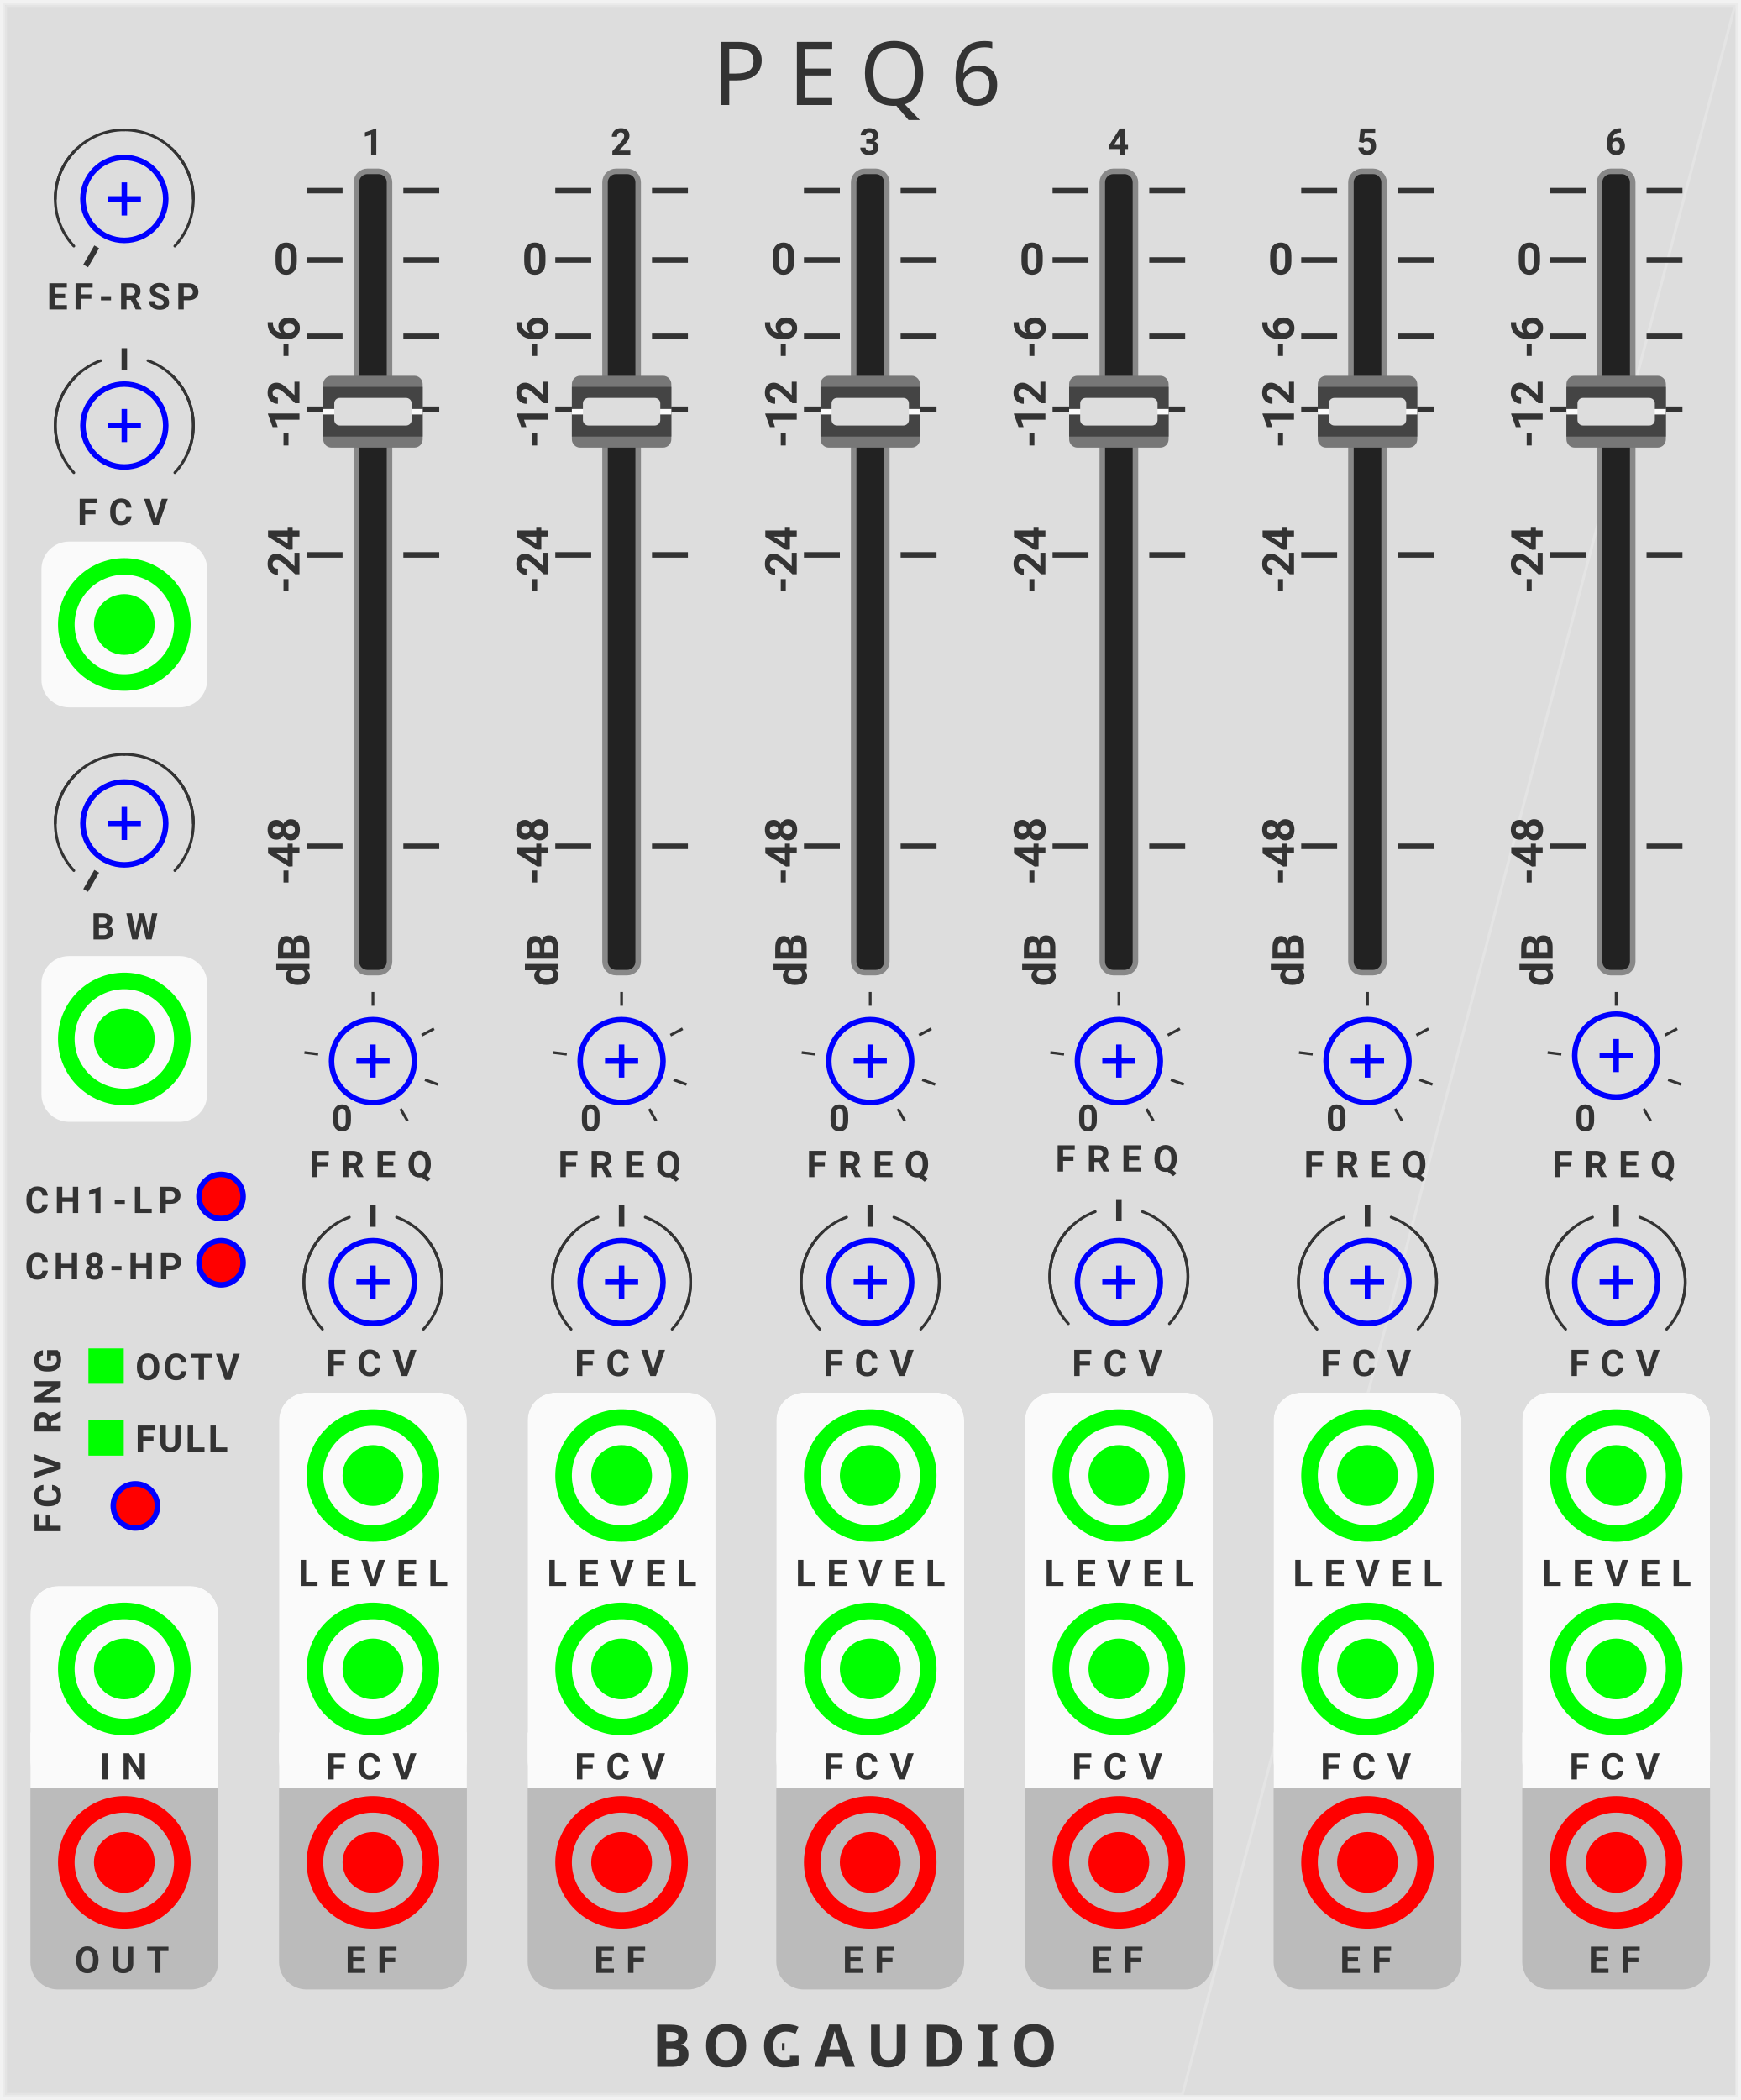
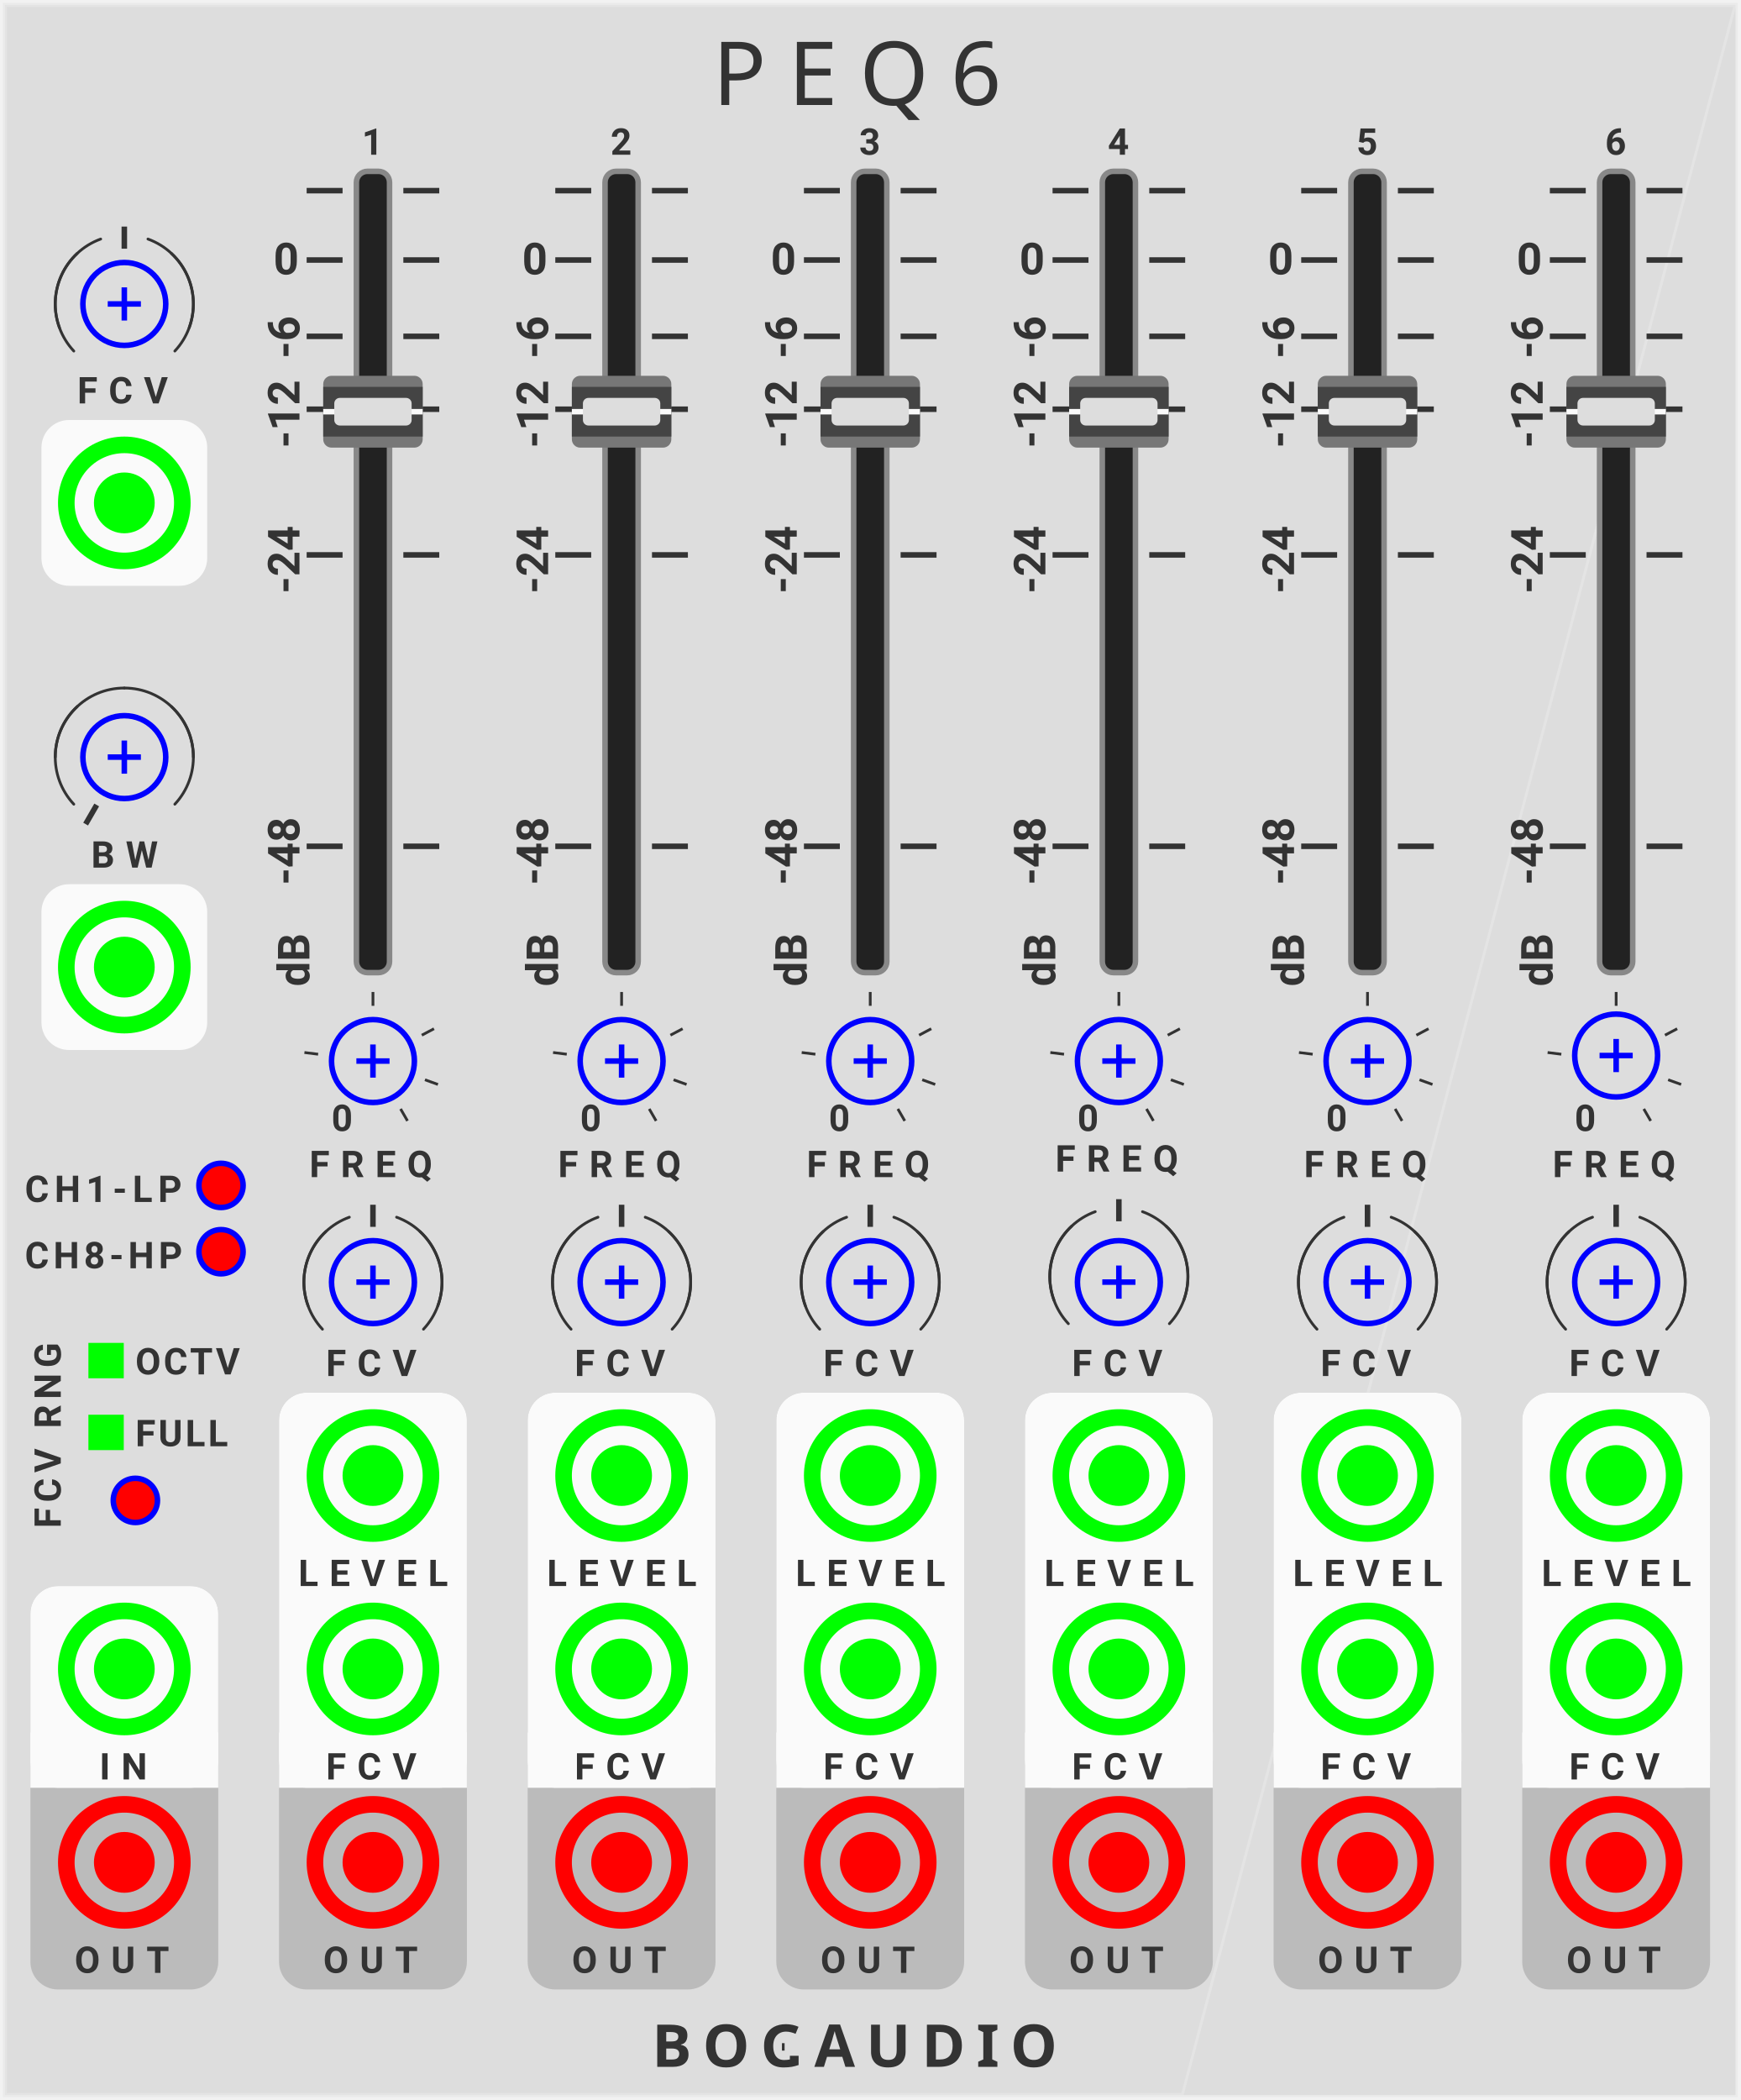
<svg xmlns="http://www.w3.org/2000/svg" xmlns:xlink="http://www.w3.org/1999/xlink" version="1.1" width="315" height="380" viewBox="0 0 315 380">
  <style>
    text {
      fill: #333;
      font-family: 'Roboto', sans-serif;
      font-weight: bold;
    }
    text.title {
      font-family: 'Comfortaa', sans-serif;
      font-weight: normal;
    }
    text.brand {
      font-family: 'Audiowide', sans-serif;
      font-weight: bold;
    }
  </style>
  <defs>
    <symbol id="slider" viewBox="0 0 18px 151x">
      <rect width="18" height="151" fill="none" />
      <rect width="6" height="145" x="6" y="3" rx="2" stroke-width="1" stroke="#888" fill="#222" />
      <g transform="translate(0 40)">
        <rect width="18" height="13" rx="1.5" fill="#777" />
        <rect width="18" height="9" x="0" y="2" fill="#444" />
        <polyline points="0,6.5 18,6.5" stroke="#fafafa" stroke-width="1" fill="none" />
        <rect width="14" height="5" x="2" y="4" rx="1.0" fill="#ddd" transform="translate(0 0)" />
      </g>
    </symbol>
    <symbol id="sliderguide-db" viewBox="0 0 20px 151px">
      <g transform="translate(0 6.5)">
        <polyline points="0,0 6.5,0" stroke="#333" fill="none" transform="translate(10.5 0)" />
        <polyline points="0,0 6.5,0" stroke="#333" fill="none" transform="translate(28 0)" />
      </g>
      <g transform="translate(0 19.05)">
        <polyline points="0,0 6.5,0" stroke="#333" fill="none" transform="translate(10.5 0)" />
        <polyline points="0,0 6.5,0" stroke="#333" fill="none" transform="translate(28 0)" />
        <text font-size="6.0pt" transform="translate(7 0) rotate(0) translate(-2.5 2.6)">0</text>
      </g>
      <g transform="translate(0 32.86)">
        <polyline points="0,0 6.5,0" stroke="#333" fill="none" transform="translate(10.5 0)" />
        <polyline points="0,0 6.5,0" stroke="#333" fill="none" transform="translate(28 0)" />
        <text font-size="6.0pt" transform="translate(7 0) rotate(-90) translate(-4 2.2)">-6</text>
      </g>
      <g transform="translate(0 46.05)">
        <polyline points="0,0 6.5,0" stroke="#333" fill="none" transform="translate(10.5 0)" />
        <polyline points="0,0 6.5,0" stroke="#333" fill="none" transform="translate(28 0)" />
        <text font-size="6.0pt" transform="translate(7 0) rotate(-90) translate(-7 2.2)">-12</text>
      </g>
      <g transform="translate(0 72.41)">
        <polyline points="0,0 6.5,0" stroke="#333" fill="none" transform="translate(10.5 0)" />
        <polyline points="0,0 6.5,0" stroke="#333" fill="none" transform="translate(28 0)" />
        <text font-size="6.0pt" transform="translate(7 0) rotate(-90) translate(-7 2.2)">-24</text>
      </g>
      <g transform="translate(0 125.14)">
        <polyline points="0,0 6.5,0" stroke="#333" fill="none" transform="translate(10.5 0)" />
        <polyline points="0,0 6.5,0" stroke="#333" fill="none" transform="translate(28 0)" />
        <text font-size="6.0pt" transform="translate(7 0) rotate(-90) translate(-7 2.2)">-48</text>
      </g>
      <g transform="translate(0 151.5)">
        <text font-size="6.0pt" transform="translate(7 -10) rotate(-90) translate(-9 4)">dB</text>
      </g>
    </symbol>
    <symbol id="knob-smallest" viewBox="0 0 16px 16px">
      <g transform="translate(8 8)">
        <polyline points="-3,0 3,0" stroke-width="1" stroke="#00f" />
        <polyline points="0,-3 0,3" stroke-width="1" stroke="#00f" />
        <circle r="7.5" stroke-width="1" stroke="#00f" fill="none" />
      </g>
    </symbol>
    <symbol id="knobguide-centertick" viewBox="0 0 40px 40px">
      <g transform="translate(20 20)">
        <g transform="rotate(-90) translate(10 0)">
          <polyline points="0,0 4,0" stroke-width="1" stroke="#333" />
        </g>
        <path d="M 0 -12.5 A 12.5 12.5 0 0 1 12.5 0" stroke="#333" stroke-width="0.5" stroke-linecap="round" fill="none" transform="rotate(20)" />
        <path d="M 0 -12.5 A 12.5 12.5 0 0 1 12.5 0" stroke="#333" stroke-width="0.5" stroke-linecap="round" fill="none" transform="rotate(43)" />
        <path d="M 0 -12.5 A 12.5 12.5 0 0 0 -12.5 0" stroke="#333" stroke-width="0.5" stroke-linecap="round" fill="none" transform="rotate(-20)" />
        <path d="M 0 -12.5 A 12.5 12.5 0 0 0 -12.5 0" stroke="#333" stroke-width="0.5" stroke-linecap="round" fill="none" transform="rotate(-43)" />
      </g>
    </symbol>
    <symbol id="knobguide-mintick" viewBox="0 0 40px 40px">
      <g transform="translate(20 20)">
        <g transform="rotate(-240) translate(10 0)">
          <polyline points="0,0 4,0" stroke-width="1" stroke="#333" />
        </g>
        <path d="M 0 -12.5 A 12.5 12.5 0 0 1 12.5 0" stroke="#333" stroke-width="0.5" stroke-linecap="round" fill="none" transform="rotate(0)" />
        <path d="M 0 -12.5 A 12.5 12.5 0 0 1 12.5 0" stroke="#333" stroke-width="0.5" stroke-linecap="round" fill="none" transform="rotate(43)" />
        <path d="M 0 -12.5 A 12.5 12.5 0 0 0 -12.5 0" stroke="#333" stroke-width="0.5" stroke-linecap="round" fill="none" transform="rotate(0)" />
        <path d="M 0 -12.5 A 12.5 12.5 0 0 0 -12.5 0" stroke="#333" stroke-width="0.5" stroke-linecap="round" fill="none" transform="rotate(-43)" />
      </g>
    </symbol>
    <symbol id="knobguide-frequency16" viewBox="0 0 40px 40px">
      <g transform="translate(20 20)">
        <polyline points="0,0 2.5,0" stroke-width="0.5" stroke="#333" transform="rotate(60) translate(10 0)" />
        <polyline points="0,0 2.5,0" stroke-width="0.5" stroke="#333" transform="rotate(19.8) translate(10 0)" />
        <polyline points="0,0 2.5,0" stroke-width="0.5" stroke="#333" transform="rotate(-27.9) translate(10 0)" />
        <polyline points="0,0 2.5,0" stroke-width="0.5" stroke="#333" transform="rotate(-90) translate(10 0)" />
        <polyline points="0,0 2.5,0" stroke-width="0.5" stroke="#333" transform="rotate(-172.9) translate(10 0)" />
        <text font-size="5pt" transform="rotate(-240) translate(10 0) rotate(240) translate(-2.5 4)">0</text>
      </g>
    </symbol>
    <symbol id="input" viewBox="0 0 24px 24px">
      <g transform="translate(12 12)">
        <circle cx="0" cy="0" r="5" stroke-width="1" stroke="#0f0" fill="#0f0" />
        <circle cx="0" cy="0" r="10.5" stroke-width="3" stroke="#0f0" fill="none" />
      </g>
    </symbol>
    <symbol id="output" viewBox="0 0 24px 24px">
      <g transform="translate(12 12)">
        <circle cx="0" cy="0" r="5" stroke-width="1" stroke="#f00" fill="#f00" />
        <circle cx="0" cy="0" r="10.5" stroke-width="3" stroke="#f00" fill="none" />
      </g>
    </symbol>
    <symbol id="button-small" viewBox="0 0 9px 9px">
      <g transform="translate(4.5 4.5)">
        <circle r="4" stroke-width="1" stroke="#00f" fill="#f00" />
      </g>
    </symbol>
    <symbol id="light-small" viewBox="0 0 6.4px 6.4px">
      <rect width="6.4" height="6.4" fill="#0f0" />
    </symbol>
  </defs>
  <rect width="100%" height="100%" fill="#ddd" />
  <polyline points="1,1 314,1 214,379 1,379 1,1" stroke="#e4e4e4" stroke-width="0.5" fill="none" />
  <polyline points="0.5,0.5 314.5,0.5 314.5,379.5 0.5,379.5 0.5,0.5" stroke="#ebebeb" stroke-width="0.8" fill="none" />
  <polyline points="0,0 315,0 315,380 0,380 0,0" stroke="#f2f2f2" stroke-width="1" fill="none" />
  <text class="title" x="129" y="19" font-size="12pt" letter-spacing="4px">PEQ6</text>
  <g transform="translate(118 374)">
    <text class="brand" font-size="8pt" letter-spacing="2px">BOGAUDIO</text>
    <rect width="3.0" height="3" fill="#ddd" transform="translate(24 -5)" />
  </g>
-   <g transform="translate(0 20)">
-     <use id="EF_RESPONSE_PARAM" xlink:href="#knob-smallest" transform="translate(14.5 8)" />
-     <use xlink:href="#knobguide-mintick" transform="translate(2.5 -4)" />
-     <text font-size="5pt" letter-spacing="1px" transform="translate(8.5 36)">EF-RSP</text>
-   </g>
-   <g transform="translate(0 58)">
-     <use id="FREQUENCY_CV_PARAM" xlink:href="#knob-smallest" transform="translate(14.5 11)" />
-     <use xlink:href="#knobguide-centertick" transform="translate(2.5 -1)" />
-     <text font-size="5pt" letter-spacing="2px" transform="translate(14 37)">FCV</text>
-     <rect width="30" height="30" rx="5" fill="#fafafa" transform="translate(7.5 40)" />
-     <use id="FREQUENCY_CV_INPUT" xlink:href="#input" transform="translate(10.5 43)" />
-   </g>
-   <g transform="translate(0 133)">
-     <use id="BANDWIDTH_PARAM" xlink:href="#knob-smallest" transform="translate(14.5 8)" />
-     <use xlink:href="#knobguide-mintick" transform="translate(2.5 -4)" />
-     <text font-size="5pt" letter-spacing="2px" transform="translate(16.5 37)">BW</text>
-     <rect width="30" height="30" rx="5" fill="#fafafa" transform="translate(7.5 40)" />
-     <use id="BANDWIDTH_INPUT" xlink:href="#input" transform="translate(10.5 43)" />
-   </g>
-   <g transform="translate(2 211)">
+   <g transform="translate(0 40)">
+     <use id="FREQUENCY_CV_PARAM" xlink:href="#knob-smallest" transform="translate(14.5 7)" />
+     <use xlink:href="#knobguide-centertick" transform="translate(2.5 -5)" />
+     <text font-size="5pt" letter-spacing="2px" transform="translate(14 33)">FCV</text>
+     <rect width="30" height="30" rx="5" fill="#fafafa" transform="translate(7.5 36)" />
+     <use id="FREQUENCY_CV_INPUT" xlink:href="#input" transform="translate(10.5 39)" />
+   </g>
+   <g transform="translate(0 124)">
+     <use id="BANDWIDTH_PARAM" xlink:href="#knob-smallest" transform="translate(14.5 5)" />
+     <use xlink:href="#knobguide-mintick" transform="translate(2.5 -7)" />
+     <text font-size="5pt" letter-spacing="2px" transform="translate(16.5 33)">BW</text>
+     <rect width="30" height="30" rx="5" fill="#fafafa" transform="translate(7.5 36)" />
+     <use id="BANDWIDTH_INPUT" xlink:href="#input" transform="translate(10.5 39)" />
+   </g>
+   <g transform="translate(2 209)">
    <text font-size="5pt" letter-spacing="1px" transform="translate(2.5 8.5)">CH1-LP</text>
    <use id="LP_PARAM" xlink:href="#button-small" transform="translate(33.5 1)" />
    <text font-size="5pt" letter-spacing="0.8px" transform="translate(2.5 20.5)">CH8-HP</text>
    <use id="HP_PARAM" xlink:href="#button-small" transform="translate(33.5 13)" />
  </g>
-   <g transform="translate(6 243)">
+   <g transform="translate(6 242)">
    <text font-size="5pt" letter-spacing="1px" transform="translate(5 34.5) rotate(-90)">FCV RNG</text>
    <use id="FMOD_RELATIVE_LIGHT" xlink:href="#light-small" transform="translate(10 1)" />
    <text font-size="5pt" letter-spacing="0.5px" transform="translate(18.5 6.7)">OCTV</text>
    <use id="FMOD_FULL_LIGHT" xlink:href="#light-small" transform="translate(10 14)" />
    <text font-size="5pt" letter-spacing="0.5px" transform="translate(18.5 19.7)">FULL</text>
    <use id="FMOD_PARAM" xlink:href="#button-small" transform="translate(14 25)" />
  </g>
  <g transform="translate(5.5 287)">
    <rect width="34" height="73" rx="5" fill="#bbb" />
    <rect width="34" height="36.5" rx="5" fill="#fafafa" />
    <rect width="34" height="10" fill="#fafafa" transform="translate(0 26.5)" />
    <use id="IN_INPUT" xlink:href="#input" transform="translate(5 3)" />
    <text font-size="5pt" letter-spacing="2px" transform="translate(12.5 35)">IN</text>
    <use id="OUT_OUTPUT" xlink:href="#output" transform="translate(5 38)" />
    <text font-size="5pt" letter-spacing="2px" transform="translate(8 70)">OUT</text>
  </g>
  <g transform="translate(45 20)">
    <text font-size="5pt" letter-spacing="2px" transform="translate(20.5 8)">1</text>
    <use xlink:href="#sliderguide-db" transform="translate(0 8)" />
    <use id="LEVEL1_PARAM" xlink:href="#slider" transform="translate(13.5 8)" />
    <use id="FREQUENCY1_PARAM" xlink:href="#knob-smallest" transform="translate(14.5 164)" />
    <use xlink:href="#knobguide-frequency16" transform="translate(2.5 152)" />
    <text font-size="5pt" letter-spacing="2px" transform="translate(11 193)">FREQ</text>
    <use id="FREQUENCY_CV1_PARAM" xlink:href="#knob-smallest" transform="translate(14.5 204)" />
    <use xlink:href="#knobguide-centertick" transform="translate(2.5 192)" />
    <text font-size="5pt" letter-spacing="2px" transform="translate(14 229)">FCV</text>
    <g transform="translate(5.5 232)">
      <rect width="34" height="108" rx="5" fill="#bbb" />
      <rect width="34" height="71.5" rx="5" fill="#fafafa" />
      <rect width="34" height="10" fill="#fafafa" transform="translate(0 61.5)" />
      <use id="LEVEL1_INPUT" xlink:href="#input" transform="translate(5 3)" />
      <text font-size="5pt" letter-spacing="2px" transform="translate(3.5 35)">LEVEL</text>
      <use id="FREQUENCY_CV1_INPUT" xlink:href="#input" transform="translate(5 38)" />
      <text font-size="5pt" letter-spacing="2px" transform="translate(8.5 70)">FCV</text>
-       <use id="EF1_OUTPUT" xlink:href="#output" transform="translate(5 73)" />
-       <text font-size="5pt" letter-spacing="2px" transform="translate(12 105)">EF</text>
+       <use id="OUT1_OUTPUT" xlink:href="#output" transform="translate(5 73)" />
+       <text font-size="5pt" letter-spacing="2px" transform="translate(8 105)">OUT</text>
    </g>
  </g>
  <g transform="translate(90 20)">
    <text font-size="5pt" letter-spacing="2px" transform="translate(20.5 8)">2</text>
    <use xlink:href="#sliderguide-db" transform="translate(0 8)" />
    <use id="LEVEL2_PARAM" xlink:href="#slider" transform="translate(13.5 8)" />
    <use id="FREQUENCY2_PARAM" xlink:href="#knob-smallest" transform="translate(14.5 164)" />
    <use xlink:href="#knobguide-frequency16" transform="translate(2.5 152)" />
    <text font-size="5pt" letter-spacing="2px" transform="translate(11 193)">FREQ</text>
    <use id="FREQUENCY_CV2_PARAM" xlink:href="#knob-smallest" transform="translate(14.5 204)" />
    <use xlink:href="#knobguide-centertick" transform="translate(2.5 192)" />
    <text font-size="5pt" letter-spacing="2px" transform="translate(14 229)">FCV</text>
    <g transform="translate(5.5 232)">
      <rect width="34" height="108" rx="5" fill="#bbb" />
      <rect width="34" height="71.5" rx="5" fill="#fafafa" />
      <rect width="34" height="10" fill="#fafafa" transform="translate(0 61.5)" />
      <use id="LEVEL2_INPUT" xlink:href="#input" transform="translate(5 3)" />
      <text font-size="5pt" letter-spacing="2px" transform="translate(3.5 35)">LEVEL</text>
      <use id="FREQUENCY_CV2_INPUT" xlink:href="#input" transform="translate(5 38)" />
      <text font-size="5pt" letter-spacing="2px" transform="translate(8.5 70)">FCV</text>
-       <use id="EF2_OUTPUT" xlink:href="#output" transform="translate(5 73)" />
-       <text font-size="5pt" letter-spacing="2px" transform="translate(12 105)">EF</text>
+       <use id="OUT2_OUTPUT" xlink:href="#output" transform="translate(5 73)" />
+       <text font-size="5pt" letter-spacing="2px" transform="translate(8 105)">OUT</text>
    </g>
  </g>
  <g transform="translate(135 20)">
    <text font-size="5pt" letter-spacing="2px" transform="translate(20.5 8)">3</text>
    <use xlink:href="#sliderguide-db" transform="translate(0 8)" />
    <use id="LEVEL3_PARAM" xlink:href="#slider" transform="translate(13.5 8)" />
    <use id="FREQUENCY3_PARAM" xlink:href="#knob-smallest" transform="translate(14.5 164)" />
    <use xlink:href="#knobguide-frequency16" transform="translate(2.5 152)" />
    <text font-size="5pt" letter-spacing="2px" transform="translate(11 193)">FREQ</text>
    <use id="FREQUENCY_CV3_PARAM" xlink:href="#knob-smallest" transform="translate(14.5 204)" />
    <use xlink:href="#knobguide-centertick" transform="translate(2.5 192)" />
    <text font-size="5pt" letter-spacing="2px" transform="translate(14 229)">FCV</text>
    <g transform="translate(5.5 232)">
      <rect width="34" height="108" rx="5" fill="#bbb" />
      <rect width="34" height="71.5" rx="5" fill="#fafafa" />
      <rect width="34" height="10" fill="#fafafa" transform="translate(0 61.5)" />
      <use id="LEVEL3_INPUT" xlink:href="#input" transform="translate(5 3)" />
      <text font-size="5pt" letter-spacing="2px" transform="translate(3.5 35)">LEVEL</text>
      <use id="FREQUENCY_CV3_INPUT" xlink:href="#input" transform="translate(5 38)" />
      <text font-size="5pt" letter-spacing="2px" transform="translate(8.5 70)">FCV</text>
-       <use id="EF3_OUTPUT" xlink:href="#output" transform="translate(5 73)" />
-       <text font-size="5pt" letter-spacing="2px" transform="translate(12 105)">EF</text>
+       <use id="OUT3_OUTPUT" xlink:href="#output" transform="translate(5 73)" />
+       <text font-size="5pt" letter-spacing="2px" transform="translate(8 105)">OUT</text>
    </g>
  </g>
  <g transform="translate(180 20)">
    <text font-size="5pt" letter-spacing="2px" transform="translate(20.5 8)">4</text>
    <use xlink:href="#sliderguide-db" transform="translate(0 8)" />
    <use id="LEVEL4_PARAM" xlink:href="#slider" transform="translate(13.5 8)" />
    <use id="FREQUENCY4_PARAM" xlink:href="#knob-smallest" transform="translate(14.5 164)" />
    <use xlink:href="#knobguide-frequency16" transform="translate(2.5 152)" />
    <text font-size="5pt" letter-spacing="2px" transform="translate(11 192)">FREQ</text>
    <use id="FREQUENCY_CV4_PARAM" xlink:href="#knob-smallest" transform="translate(14.5 204)" />
    <use xlink:href="#knobguide-centertick" transform="translate(2.5 191)" />
    <text font-size="5pt" letter-spacing="2px" transform="translate(14 229)">FCV</text>
    <g transform="translate(5.5 232)">
      <rect width="34" height="108" rx="5" fill="#bbb" />
      <rect width="34" height="71.5" rx="5" fill="#fafafa" />
      <rect width="34" height="10" fill="#fafafa" transform="translate(0 61.5)" />
      <use id="LEVEL4_INPUT" xlink:href="#input" transform="translate(5 3)" />
      <text font-size="5pt" letter-spacing="2px" transform="translate(3.5 35)">LEVEL</text>
      <use id="FREQUENCY_CV4_INPUT" xlink:href="#input" transform="translate(5 38)" />
      <text font-size="5pt" letter-spacing="2px" transform="translate(8.5 70)">FCV</text>
-       <use id="EF4_OUTPUT" xlink:href="#output" transform="translate(5 73)" />
-       <text font-size="5pt" letter-spacing="2px" transform="translate(12 105)">EF</text>
+       <use id="OUT4_OUTPUT" xlink:href="#output" transform="translate(5 73)" />
+       <text font-size="5pt" letter-spacing="2px" transform="translate(8 105)">OUT</text>
    </g>
  </g>
  <g transform="translate(225 20)">
    <text font-size="5pt" letter-spacing="2px" transform="translate(20.5 8)">5</text>
    <use xlink:href="#sliderguide-db" transform="translate(0 8)" />
    <use id="LEVEL5_PARAM" xlink:href="#slider" transform="translate(13.5 8)" />
    <use id="FREQUENCY5_PARAM" xlink:href="#knob-smallest" transform="translate(14.5 164)" />
    <use xlink:href="#knobguide-frequency16" transform="translate(2.5 152)" />
    <text font-size="5pt" letter-spacing="2px" transform="translate(11 193)">FREQ</text>
    <use id="FREQUENCY_CV5_PARAM" xlink:href="#knob-smallest" transform="translate(14.5 204)" />
    <use xlink:href="#knobguide-centertick" transform="translate(2.5 192)" />
    <text font-size="5pt" letter-spacing="2px" transform="translate(14 229)">FCV</text>
    <g transform="translate(5.5 232)">
      <rect width="34" height="108" rx="5" fill="#bbb" />
      <rect width="34" height="71.5" rx="5" fill="#fafafa" />
      <rect width="34" height="10" fill="#fafafa" transform="translate(0 61.5)" />
      <use id="LEVEL5_INPUT" xlink:href="#input" transform="translate(5 3)" />
      <text font-size="5pt" letter-spacing="2px" transform="translate(3.5 35)">LEVEL</text>
      <use id="FREQUENCY_CV5_INPUT" xlink:href="#input" transform="translate(5 38)" />
      <text font-size="5pt" letter-spacing="2px" transform="translate(8.5 70)">FCV</text>
-       <use id="EF5_OUTPUT" xlink:href="#output" transform="translate(5 73)" />
-       <text font-size="5pt" letter-spacing="2px" transform="translate(12 105)">EF</text>
+       <use id="OUT5_OUTPUT" xlink:href="#output" transform="translate(5 73)" />
+       <text font-size="5pt" letter-spacing="2px" transform="translate(8 105)">OUT</text>
    </g>
  </g>
  <g transform="translate(270 20)">
    <text font-size="5pt" letter-spacing="2px" transform="translate(20.5 8)">6</text>
    <use xlink:href="#sliderguide-db" transform="translate(0 8)" />
    <use id="LEVEL6_PARAM" xlink:href="#slider" transform="translate(13.5 8)" />
    <use id="FREQUENCY6_PARAM" xlink:href="#knob-smallest" transform="translate(14.5 163)" />
    <use xlink:href="#knobguide-frequency16" transform="translate(2.5 152)" />
    <text font-size="5pt" letter-spacing="2px" transform="translate(11 193)">FREQ</text>
    <use id="FREQUENCY_CV6_PARAM" xlink:href="#knob-smallest" transform="translate(14.5 204)" />
    <use xlink:href="#knobguide-centertick" transform="translate(2.5 192)" />
    <text font-size="5pt" letter-spacing="2px" transform="translate(14 229)">FCV</text>
    <g transform="translate(5.5 232)">
      <rect width="34" height="108" rx="5" fill="#bbb" />
      <rect width="34" height="71.5" rx="5" fill="#fafafa" />
      <rect width="34" height="10" fill="#fafafa" transform="translate(0 61.5)" />
      <use id="LEVEL6_INPUT" xlink:href="#input" transform="translate(5 3)" />
      <text font-size="5pt" letter-spacing="2px" transform="translate(3.5 35)">LEVEL</text>
      <use id="FREQUENCY_CV6_INPUT" xlink:href="#input" transform="translate(5 38)" />
      <text font-size="5pt" letter-spacing="2px" transform="translate(8.5 70)">FCV</text>
-       <use id="EF6_OUTPUT" xlink:href="#output" transform="translate(5 73)" />
-       <text font-size="5pt" letter-spacing="2px" transform="translate(12 105)">EF</text>
+       <use id="OUT6_OUTPUT" xlink:href="#output" transform="translate(5 73)" />
+       <text font-size="5pt" letter-spacing="2px" transform="translate(8 105)">OUT</text>
    </g>
  </g>
</svg>
